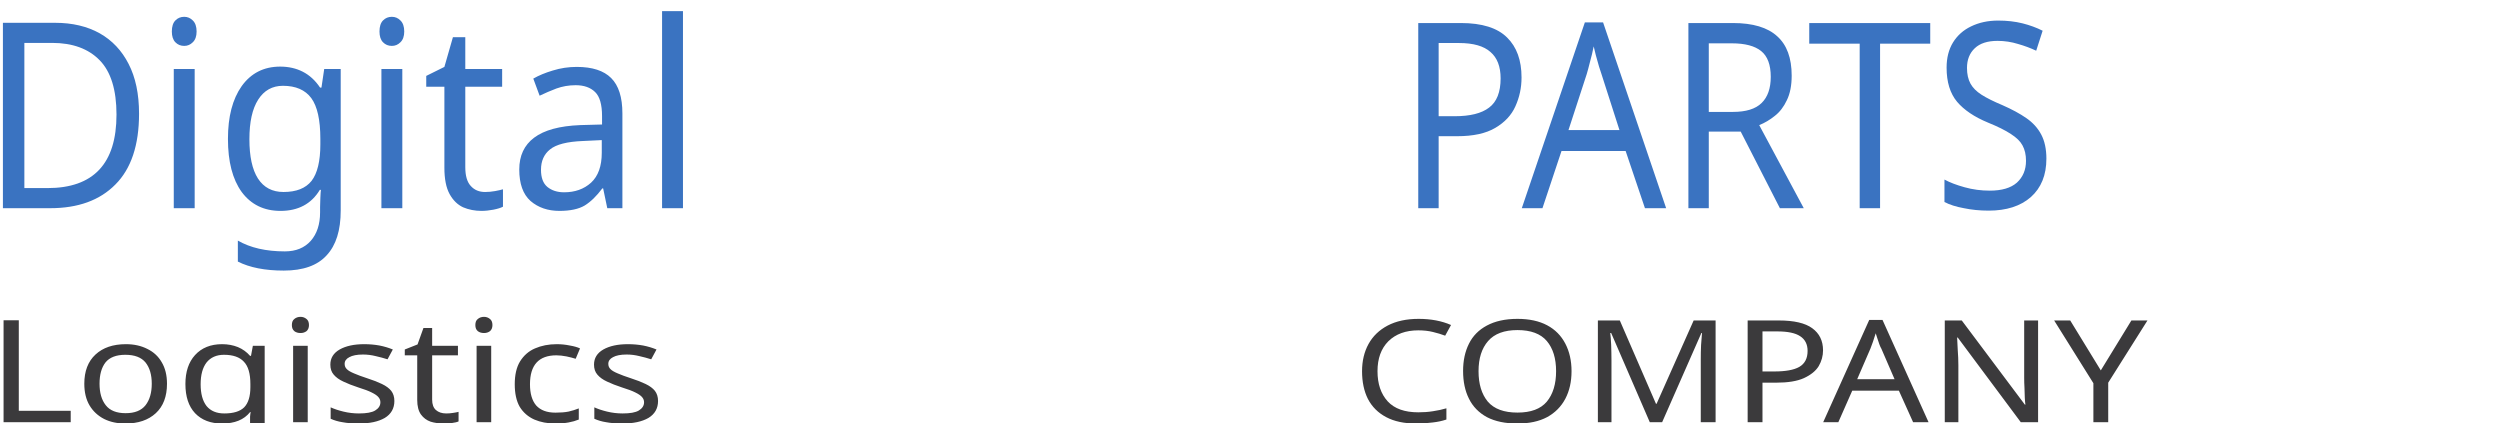
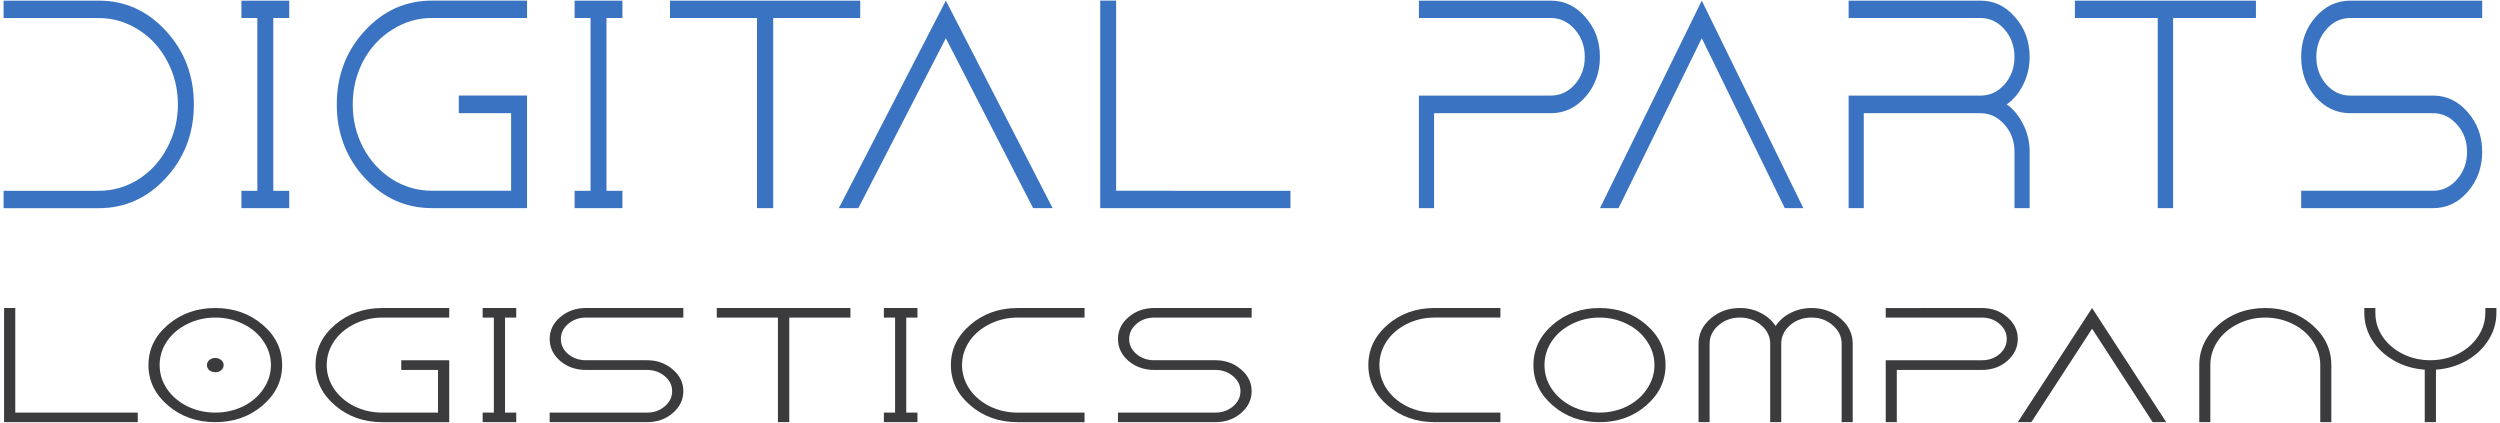
<svg xmlns="http://www.w3.org/2000/svg" width="136mm" height="23mm" viewBox="0 0 136 23" version="1.1" id="svg1">
  <defs id="defs1" />
  <g id="layer1">
    <g id="g5" transform="translate(-10.0787,-77.5764)">
-       <text xml:space="preserve" style="font-size:13.512px;line-height:1.25;font-family:'Dune Rise';-inkscape-font-specification:'Dune Rise';letter-spacing:0px;word-spacing:0px;fill:#3a73c1;fill-opacity:1;stroke-width:0.253" x="9.379" y="85.123" id="text2" transform="scale(0.9575155,1.044369)">
-         <tspan id="tspan2" style="fill:#3a73c1;fill-opacity:1;stroke-width:0.253" x="9.379" y="85.123">Digital</tspan>
-       </text>
-       <text xml:space="preserve" style="font-size:13.179px;line-height:1.25;font-family:'Dune Rise';-inkscape-font-specification:'Dune Rise';letter-spacing:0px;word-spacing:0px;fill:#3a73c1;fill-opacity:1;stroke-width:0.247" x="92.119" y="83.031" id="text3" transform="scale(0.9339771,1.07069)">
-         <tspan id="tspan3" style="fill:#3a73c1;fill-opacity:1;stroke-width:0.247" x="92.119" y="83.031">PARTS</tspan>
-       </text>
-       <text xml:space="preserve" style="font-size:8.399px;line-height:1.25;font-family:'Dune Rise';-inkscape-font-specification:'Dune Rise';letter-spacing:0px;word-spacing:0px;fill:#3b3a3c;fill-opacity:1;stroke-width:0.286" x="8.678" y="108.81" id="text4" transform="scale(1.082234,0.9240143)">
-         <tspan id="tspan4" style="fill:#3b3a3c;fill-opacity:1;stroke-width:0.286" x="8.678" y="108.81">Logistics</tspan>
-       </text>
-       <text xml:space="preserve" style="font-size:8.349px;line-height:1.25;font-family:'Dune Rise';-inkscape-font-specification:'Dune Rise';letter-spacing:0px;word-spacing:0px;fill:#3b3a3c;fill-opacity:1;stroke-width:0.285" x="77.733" y="108.154" id="text5" transform="scale(1.075713,0.9296159)">
-         <tspan id="tspan5" style="fill:#3b3a3c;fill-opacity:1;stroke-width:0.285" x="77.733" y="108.154">COMPANY</tspan>
-       </text>
+       <path d="m 16.135,74.314 q 2.243,0 3.824,1.581 1.581,1.581 1.581,3.824 0,2.243 -1.581,3.824 -1.581,1.581 -3.824,1.581 h -5.405 v -0.905 h 5.405 q 1.216,0 2.256,-0.595 1.04,-0.608 1.635,-1.648 0.608,-1.04 0.608,-2.256 0,-1.216 -0.608,-2.256 -0.595,-1.04 -1.635,-1.635 -1.04,-0.608 -2.256,-0.608 h -5.405 v -0.905 z m 10.823,0.905 h -0.905 v 8.999 h 0.905 v 0.905 h -2.716 v -0.905 h 0.905 v -8.999 h -0.905 v -0.905 h 2.716 z m 4.283,8.323 q -1.581,-1.581 -1.581,-3.824 0,-2.243 1.581,-3.824 1.581,-1.581 3.824,-1.581 h 5.405 v 0.905 h -5.405 q -1.216,0 -2.256,0.608 -1.04,0.595 -1.648,1.635 -0.595,1.04 -0.595,2.256 0,1.216 0.595,2.256 0.608,1.04 1.648,1.648 1.04,0.595 2.256,0.595 h 4.499 v -4.04 h -2.973 v -0.919 h 3.878 v 5.864 h -5.405 q -2.243,0 -3.824,-1.581 z m 14.647,-8.323 h -0.905 v 8.999 h 0.905 v 0.905 h -2.716 v -0.905 h 0.905 v -8.999 h -0.905 v -0.905 h 2.716 z m 2.702,0 v -0.905 h 10.809 v 0.905 h -4.945 v 9.904 h -0.919 v -9.904 z m 9.593,9.904 6.08,-10.809 6.067,10.809 h -1.108 l -4.959,-8.85 -4.972,8.85 z m 22.727,-0.905 h 2.121 0.811 v 0.905 h -2.932 -7.877 v -0.703 -0.203 -9.904 h 0.905 v 9.904 z" id="text2" style="font-size:13.512px;line-height:1.25;font-family:'Dune Rise';-inkscape-font-specification:'Dune Rise';letter-spacing:0px;word-spacing:0px;fill:#3a73c1;stroke-width:0.253" transform="scale(0.9575155,1.044369)" aria-label="Digital" />
+       <path d="m 101.121,72.487 q 1.186,0 2.016,0.843 0.843,0.83 0.843,2.016 0,1.186 -0.843,2.03 -0.83,0.83 -2.016,0.83 h -6.801 v 4.824 h -0.883 V 77.311 H 101.121 q 0.817,0 1.397,-0.567 0.58,-0.58 0.58,-1.397 0,-0.817 -0.58,-1.397 -0.58,-0.58 -1.397,-0.58 h -7.684 v -0.883 z m 2.86,10.544 5.931,-10.544 5.918,10.544 h -1.081 l -4.837,-8.633 -4.85,8.633 z m 25.028,-7.684 q 0,0.751 -0.369,1.397 -0.356,0.633 -0.962,1.015 0.606,0.382 0.962,1.028 0.369,0.633 0.369,1.384 v 2.86 h -0.883 v -2.86 q 0,-0.817 -0.58,-1.384 -0.58,-0.58 -1.397,-0.58 h -6.801 v 4.824 h -0.883 v -5.72 h 7.684 q 0.817,0 1.397,-0.567 0.58,-0.58 0.58,-1.397 0,-0.817 -0.58,-1.397 -0.58,-0.58 -1.397,-0.58 h -7.684 v -0.883 h 7.684 q 1.186,0 2.016,0.843 0.843,0.83 0.843,2.016 z m 2.636,-1.977 v -0.883 h 10.544 v 0.883 h -4.824 v 9.661 h -0.896 v -9.661 z m 16.039,-0.883 h 7.684 v 0.883 h -7.684 q -0.817,0 -1.397,0.58 -0.58,0.58 -0.58,1.397 0,0.817 0.58,1.397 0.58,0.567 1.397,0.567 h 4.824 q 1.186,0 2.016,0.843 0.843,0.83 0.843,2.016 0,1.186 -0.843,2.03 -0.83,0.83 -2.016,0.83 h -7.684 v -0.883 h 7.684 q 0.817,0 1.397,-0.58 0.58,-0.58 0.58,-1.397 0,-0.817 -0.58,-1.384 -0.58,-0.58 -1.397,-0.58 h -4.824 q -1.186,0 -2.03,-0.83 -0.83,-0.843 -0.83,-2.03 0,-1.186 0.83,-2.016 0.843,-0.843 2.03,-0.843 z" id="text3" style="font-size:13.179px;line-height:1.25;font-family:'Dune Rise';-inkscape-font-specification:'Dune Rise';letter-spacing:0px;word-spacing:0px;fill:#3a73c1;stroke-width:0.247" transform="scale(0.9339771,1.07069)" aria-label="PARTS" />
+       <path d="m 14.415,108.247 h 1.319 0.504 v 0.563 H 14.415 9.518 v -0.437 -0.126 -6.157 h 0.563 v 6.157 z m 3.343,-5.174 q 0.983,-0.983 2.377,-0.983 1.394,0 2.377,0.983 0.983,0.983 0.983,2.377 0,1.394 -0.983,2.377 -0.983,0.983 -2.377,0.983 -1.394,0 -2.377,-0.983 -0.983,-0.983 -0.983,-2.377 0,-1.394 0.983,-2.377 z m 0.974,4.804 q 0.647,0.37 1.403,0.37 0.756,0 1.403,-0.37 0.647,-0.378 1.016,-1.025 0.378,-0.647 0.378,-1.403 0,-0.756 -0.378,-1.403 -0.37,-0.647 -1.016,-1.016 -0.647,-0.378 -1.403,-0.378 -0.756,0 -1.403,0.378 -0.647,0.37 -1.025,1.016 -0.37,0.647 -0.37,1.403 0,0.756 0.37,1.403 0.378,0.647 1.025,1.025 z m 1.697,-2.721 q 0.126,0.118 0.126,0.294 0,0.176 -0.126,0.302 -0.118,0.118 -0.294,0.118 -0.176,0 -0.302,-0.118 -0.118,-0.126 -0.118,-0.302 0,-0.176 0.118,-0.294 0.126,-0.126 0.302,-0.126 0.176,0 0.294,0.126 z m 5.728,2.671 q -0.983,-0.983 -0.983,-2.377 0,-1.394 0.983,-2.377 0.983,-0.983 2.377,-0.983 h 3.36 v 0.563 h -3.36 q -0.756,0 -1.403,0.378 -0.647,0.37 -1.025,1.016 -0.37,0.647 -0.37,1.403 0,0.756 0.37,1.403 0.378,0.647 1.025,1.025 0.647,0.37 1.403,0.37 h 2.797 v -2.511 h -1.848 v -0.571 h 2.411 v 3.645 h -3.36 q -1.394,0 -2.377,-0.983 z m 9.105,-5.174 h -0.563 v 5.594 h 0.563 v 0.563 h -1.688 v -0.563 h 0.563 v -5.594 h -0.563 v -0.563 h 1.688 z m 3.503,-0.563 h 4.897 v 0.563 h -4.897 q -0.521,0 -0.89,0.37 -0.37,0.37 -0.37,0.89 0,0.521 0.37,0.89 0.37,0.361 0.89,0.361 h 3.074 q 0.756,0 1.285,0.538 0.538,0.529 0.538,1.285 0,0.756 -0.538,1.294 -0.529,0.529 -1.285,0.529 h -4.897 v -0.563 h 4.897 q 0.521,0 0.89,-0.37 0.37,-0.37 0.37,-0.89 0,-0.521 -0.37,-0.882 -0.37,-0.37 -0.89,-0.37 h -3.074 q -0.756,0 -1.293,-0.529 -0.529,-0.538 -0.529,-1.294 0,-0.756 0.529,-1.285 0.538,-0.538 1.293,-0.538 z m 6.577,0.563 v -0.563 h 6.719 v 0.563 h -3.074 v 6.157 h -0.571 v -6.157 z m 10.088,0 h -0.563 v 5.594 h 0.563 v 0.563 h -1.688 v -0.563 h 0.563 v -5.594 h -0.563 v -0.563 h 1.688 z m 2.663,5.174 q -0.983,-0.983 -0.983,-2.377 0,-1.394 0.983,-2.377 0.983,-0.983 2.377,-0.983 h 3.36 v 0.563 h -3.36 q -0.756,0 -1.403,0.378 -0.647,0.37 -1.025,1.016 -0.37,0.647 -0.37,1.403 0,0.756 0.37,1.403 0.378,0.647 1.025,1.025 0.647,0.37 1.403,0.37 h 3.36 v 0.563 h -3.36 q -1.394,0 -2.377,-0.983 z m 9.239,-5.737 h 4.897 v 0.563 h -4.897 q -0.521,0 -0.89,0.37 -0.37,0.37 -0.37,0.89 0,0.521 0.37,0.89 0.37,0.361 0.89,0.361 h 3.074 q 0.756,0 1.285,0.538 0.538,0.529 0.538,1.285 0,0.756 -0.538,1.294 -0.529,0.529 -1.285,0.529 h -4.897 v -0.563 h 4.897 q 0.521,0 0.89,-0.37 0.37,-0.37 0.37,-0.89 0,-0.521 -0.37,-0.882 -0.37,-0.37 -0.89,-0.37 h -3.074 q -0.756,0 -1.293,-0.529 -0.529,-0.538 -0.529,-1.294 0,-0.756 0.529,-1.285 0.538,-0.538 1.293,-0.538 z" id="text4" style="font-size:8.399px;line-height:1.25;font-family:'Dune Rise';-inkscape-font-specification:'Dune Rise';letter-spacing:0px;word-spacing:0px;fill:#3b3a3c;stroke-width:0.286" transform="scale(1.082234,0.9240143)" aria-label="Logistics" />
+       <path d="m 79.545,107.177 q -0.977,-0.977 -0.977,-2.363 0,-1.386 0.977,-2.363 0.977,-0.977 2.363,-0.977 h 3.339 v 0.559 H 81.908 q -0.751,0 -1.394,0.376 -0.643,0.367 -1.019,1.01 -0.367,0.643 -0.367,1.394 0,0.751 0.367,1.394 0.376,0.643 1.019,1.019 0.643,0.367 1.394,0.367 h 3.339 v 0.559 H 81.908 q -1.386,0 -2.363,-0.977 z m 8.349,-4.725 q 0.977,-0.977 2.363,-0.977 1.386,0 2.363,0.977 0.977,0.977 0.977,2.363 0,1.386 -0.977,2.363 -0.977,0.977 -2.363,0.977 -1.386,0 -2.363,-0.977 -0.977,-0.977 -0.977,-2.363 0,-1.386 0.977,-2.363 z m 0.968,4.775 q 0.643,0.367 1.394,0.367 0.751,0 1.394,-0.367 0.643,-0.376 1.01,-1.019 0.376,-0.643 0.376,-1.394 0,-0.751 -0.376,-1.394 -0.367,-0.643 -1.01,-1.01 -0.643,-0.376 -1.394,-0.376 -0.751,0 -1.394,0.376 -0.643,0.367 -1.019,1.01 -0.367,0.643 -0.367,1.394 0,0.751 0.367,1.394 0.376,0.643 1.019,1.019 z m 12.114,-5.752 q 0.868,0 1.478,0.618 0.609,0.609 0.609,1.469 v 4.592 h -0.559 v -4.592 q 0,-0.626 -0.451,-1.077 -0.442,-0.451 -1.077,-0.451 -0.635,0 -1.085,0.451 -0.442,0.451 -0.442,1.077 v 4.592 h -0.559 v -4.592 q 0,-0.626 -0.451,-1.077 -0.451,-0.451 -1.085,-0.451 -0.626,0 -1.077,0.451 -0.451,0.451 -0.451,1.077 v 4.592 h -0.559 v -4.592 q 0,-0.86 0.609,-1.469 0.618,-0.618 1.478,-0.618 0.576,0 1.052,0.284 0.484,0.284 0.76,0.768 0.276,-0.484 0.76,-0.768 0.484,-0.284 1.052,-0.284 z m 8.624,0 q 0.751,0 1.277,0.534 0.534,0.526 0.534,1.277 0,0.751 -0.534,1.286 -0.526,0.526 -1.277,0.526 h -4.308 v 3.056 H 104.733 v -3.623 h 4.867 q 0.518,0 0.885,-0.359 0.367,-0.367 0.367,-0.885 0,-0.518 -0.367,-0.885 -0.367,-0.367 -0.885,-0.367 h -4.867 v -0.559 z m 1.812,6.679 3.757,-6.679 3.749,6.679 h -0.685 l -3.064,-5.468 -3.072,5.468 z m 10.152,-5.702 q 0.977,-0.977 2.363,-0.977 1.386,0 2.363,0.977 0.977,0.977 0.977,2.363 v 3.339 h -0.559 v -3.339 q 0,-0.751 -0.376,-1.394 -0.367,-0.643 -1.01,-1.01 -0.643,-0.376 -1.394,-0.376 -0.751,0 -1.394,0.376 -0.643,0.367 -1.019,1.01 -0.367,0.643 -0.367,1.394 v 3.339 h -0.559 v -3.339 q 0,-1.386 0.977,-2.363 z m 13.492,-0.693 v -0.284 h 0.559 v 0.284 q 0,0.86 -0.409,1.603 -0.401,0.735 -1.102,1.194 -0.701,0.459 -1.545,0.526 v 3.072 h -0.568 v -3.072 q -0.843,-0.067 -1.545,-0.526 -0.701,-0.459 -1.11,-1.194 -0.401,-0.743 -0.401,-1.603 v -0.284 h 0.559 v 0.284 q 0,0.751 0.367,1.394 0.376,0.634 1.019,1.01 0.643,0.367 1.394,0.367 0.751,0 1.394,-0.367 0.643,-0.376 1.01,-1.01 0.376,-0.643 0.376,-1.394 z" id="text5" style="font-size:8.349px;line-height:1.25;font-family:'Dune Rise';-inkscape-font-specification:'Dune Rise';letter-spacing:0px;word-spacing:0px;fill:#3b3a3c;stroke-width:0.285" transform="scale(1.075713,0.9296159)" aria-label="COMPANY" />
    </g>
  </g>
</svg>
